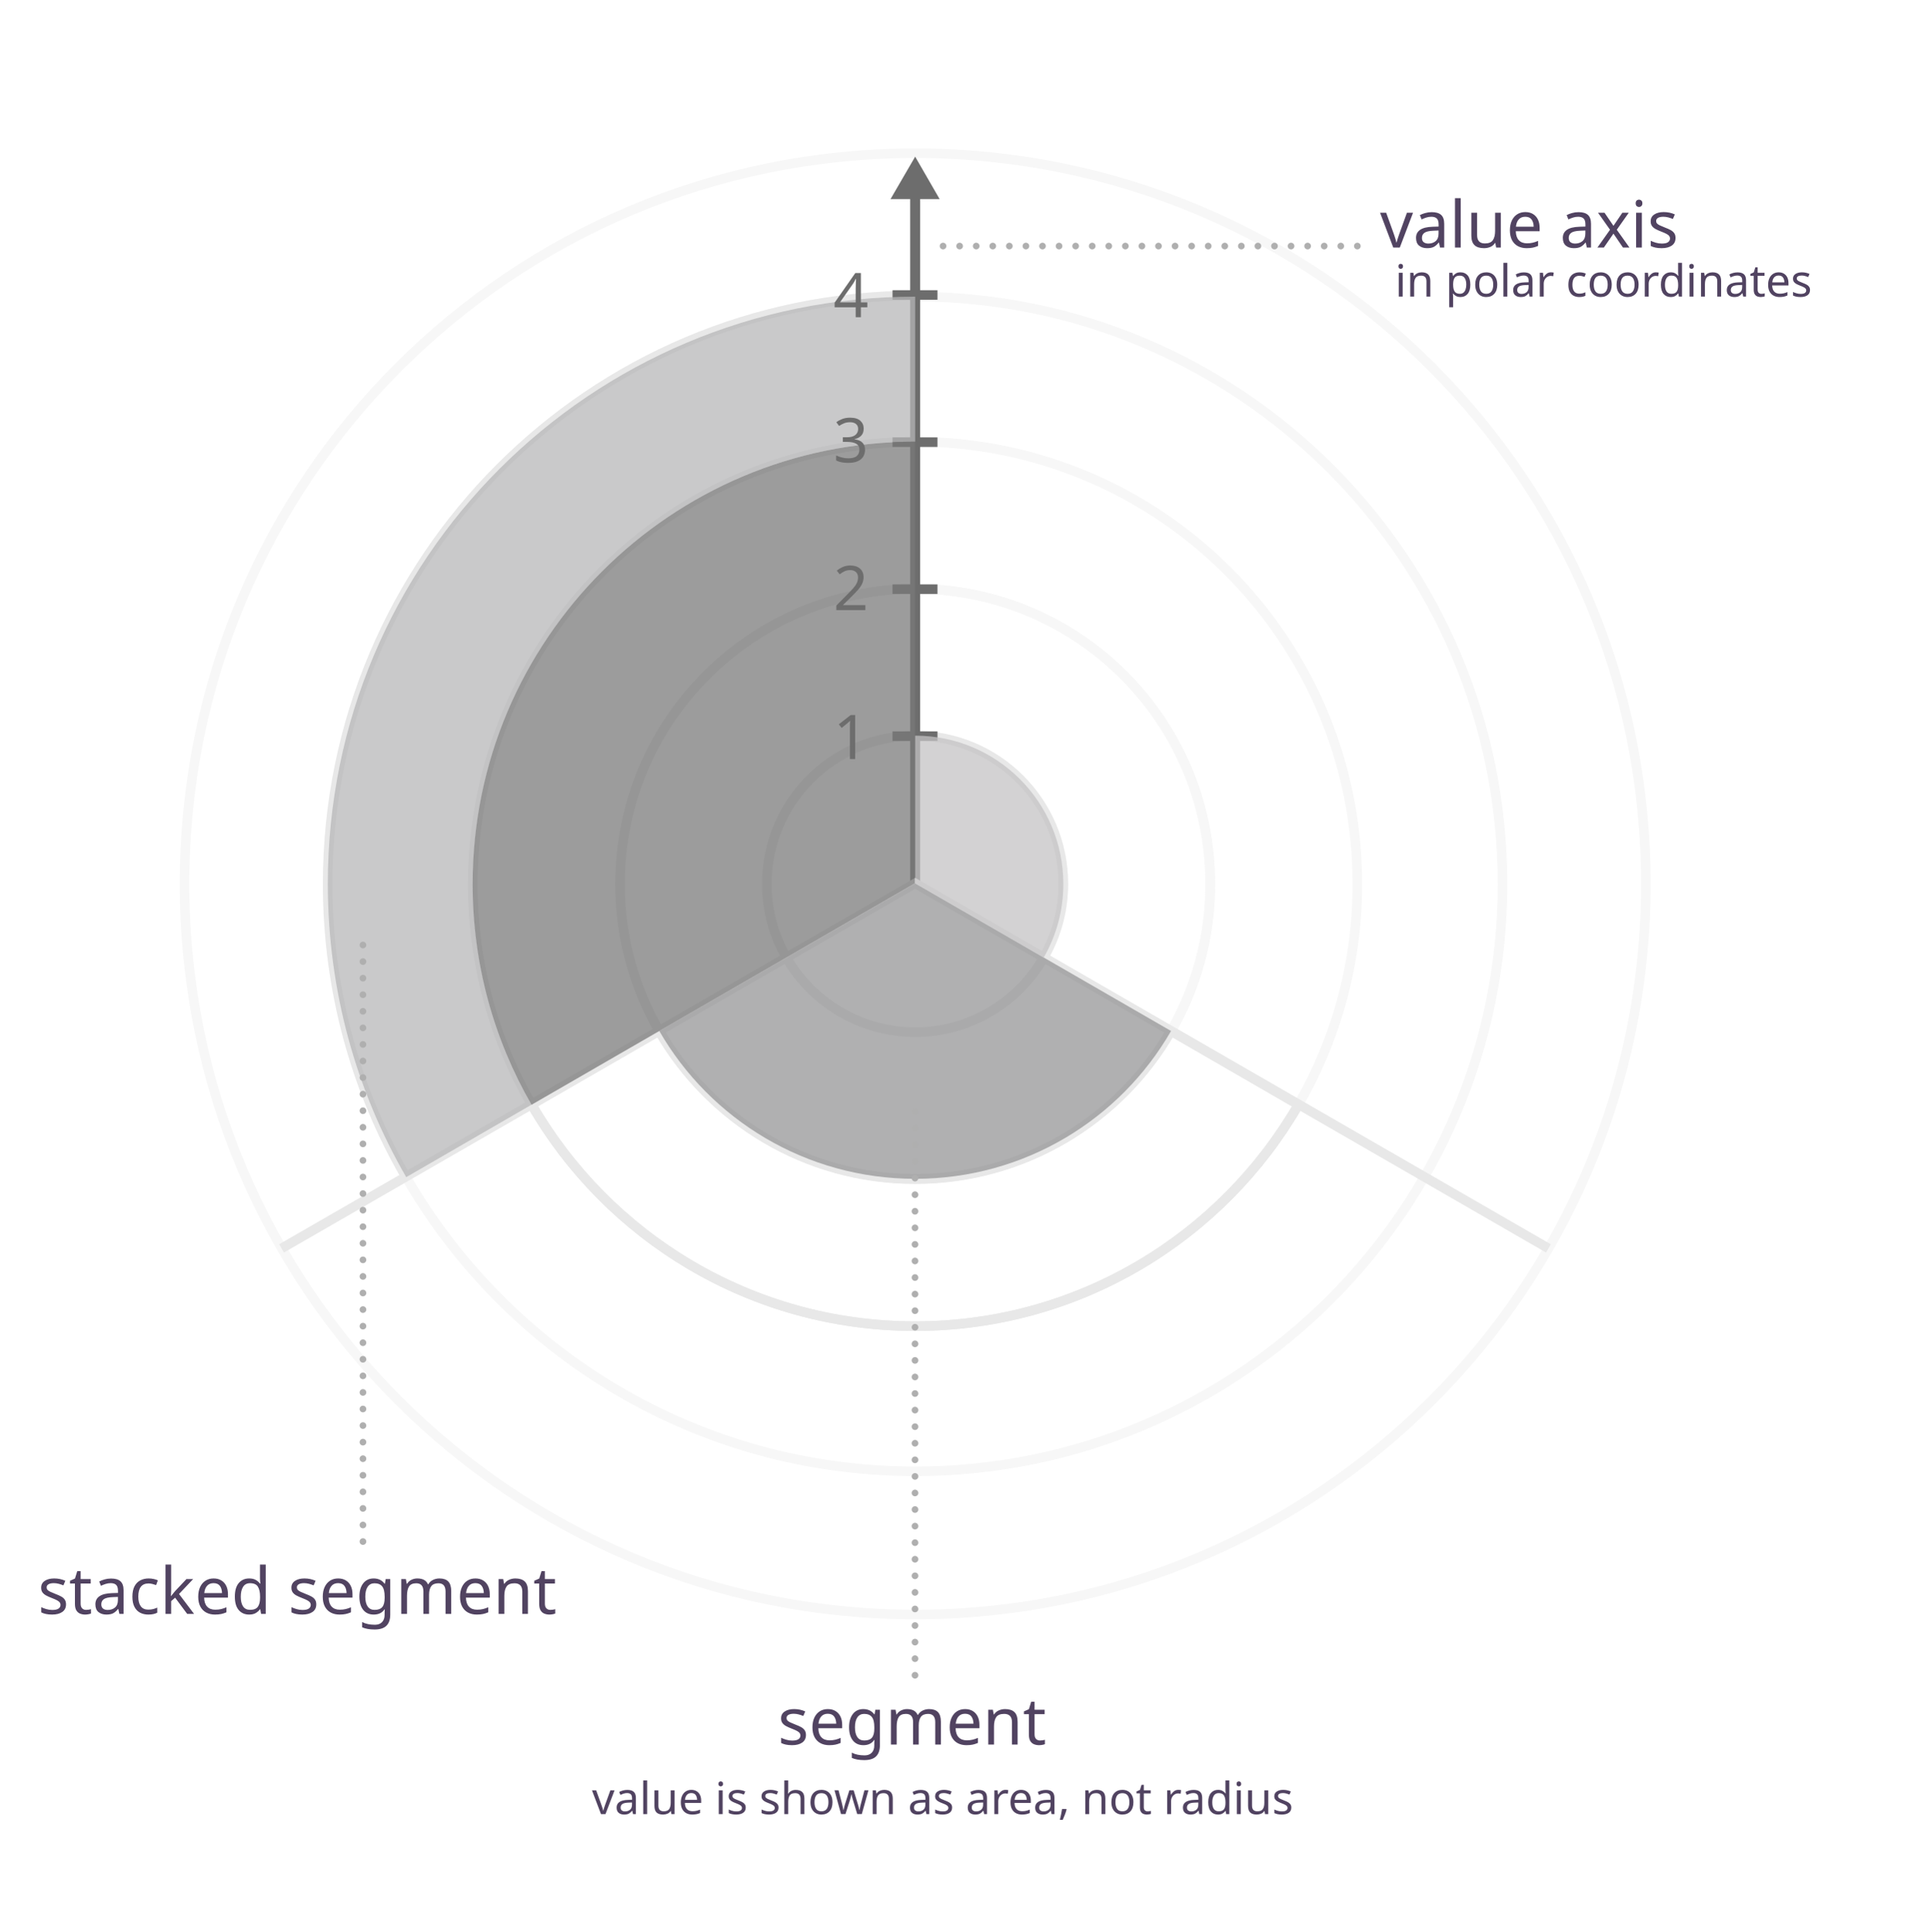
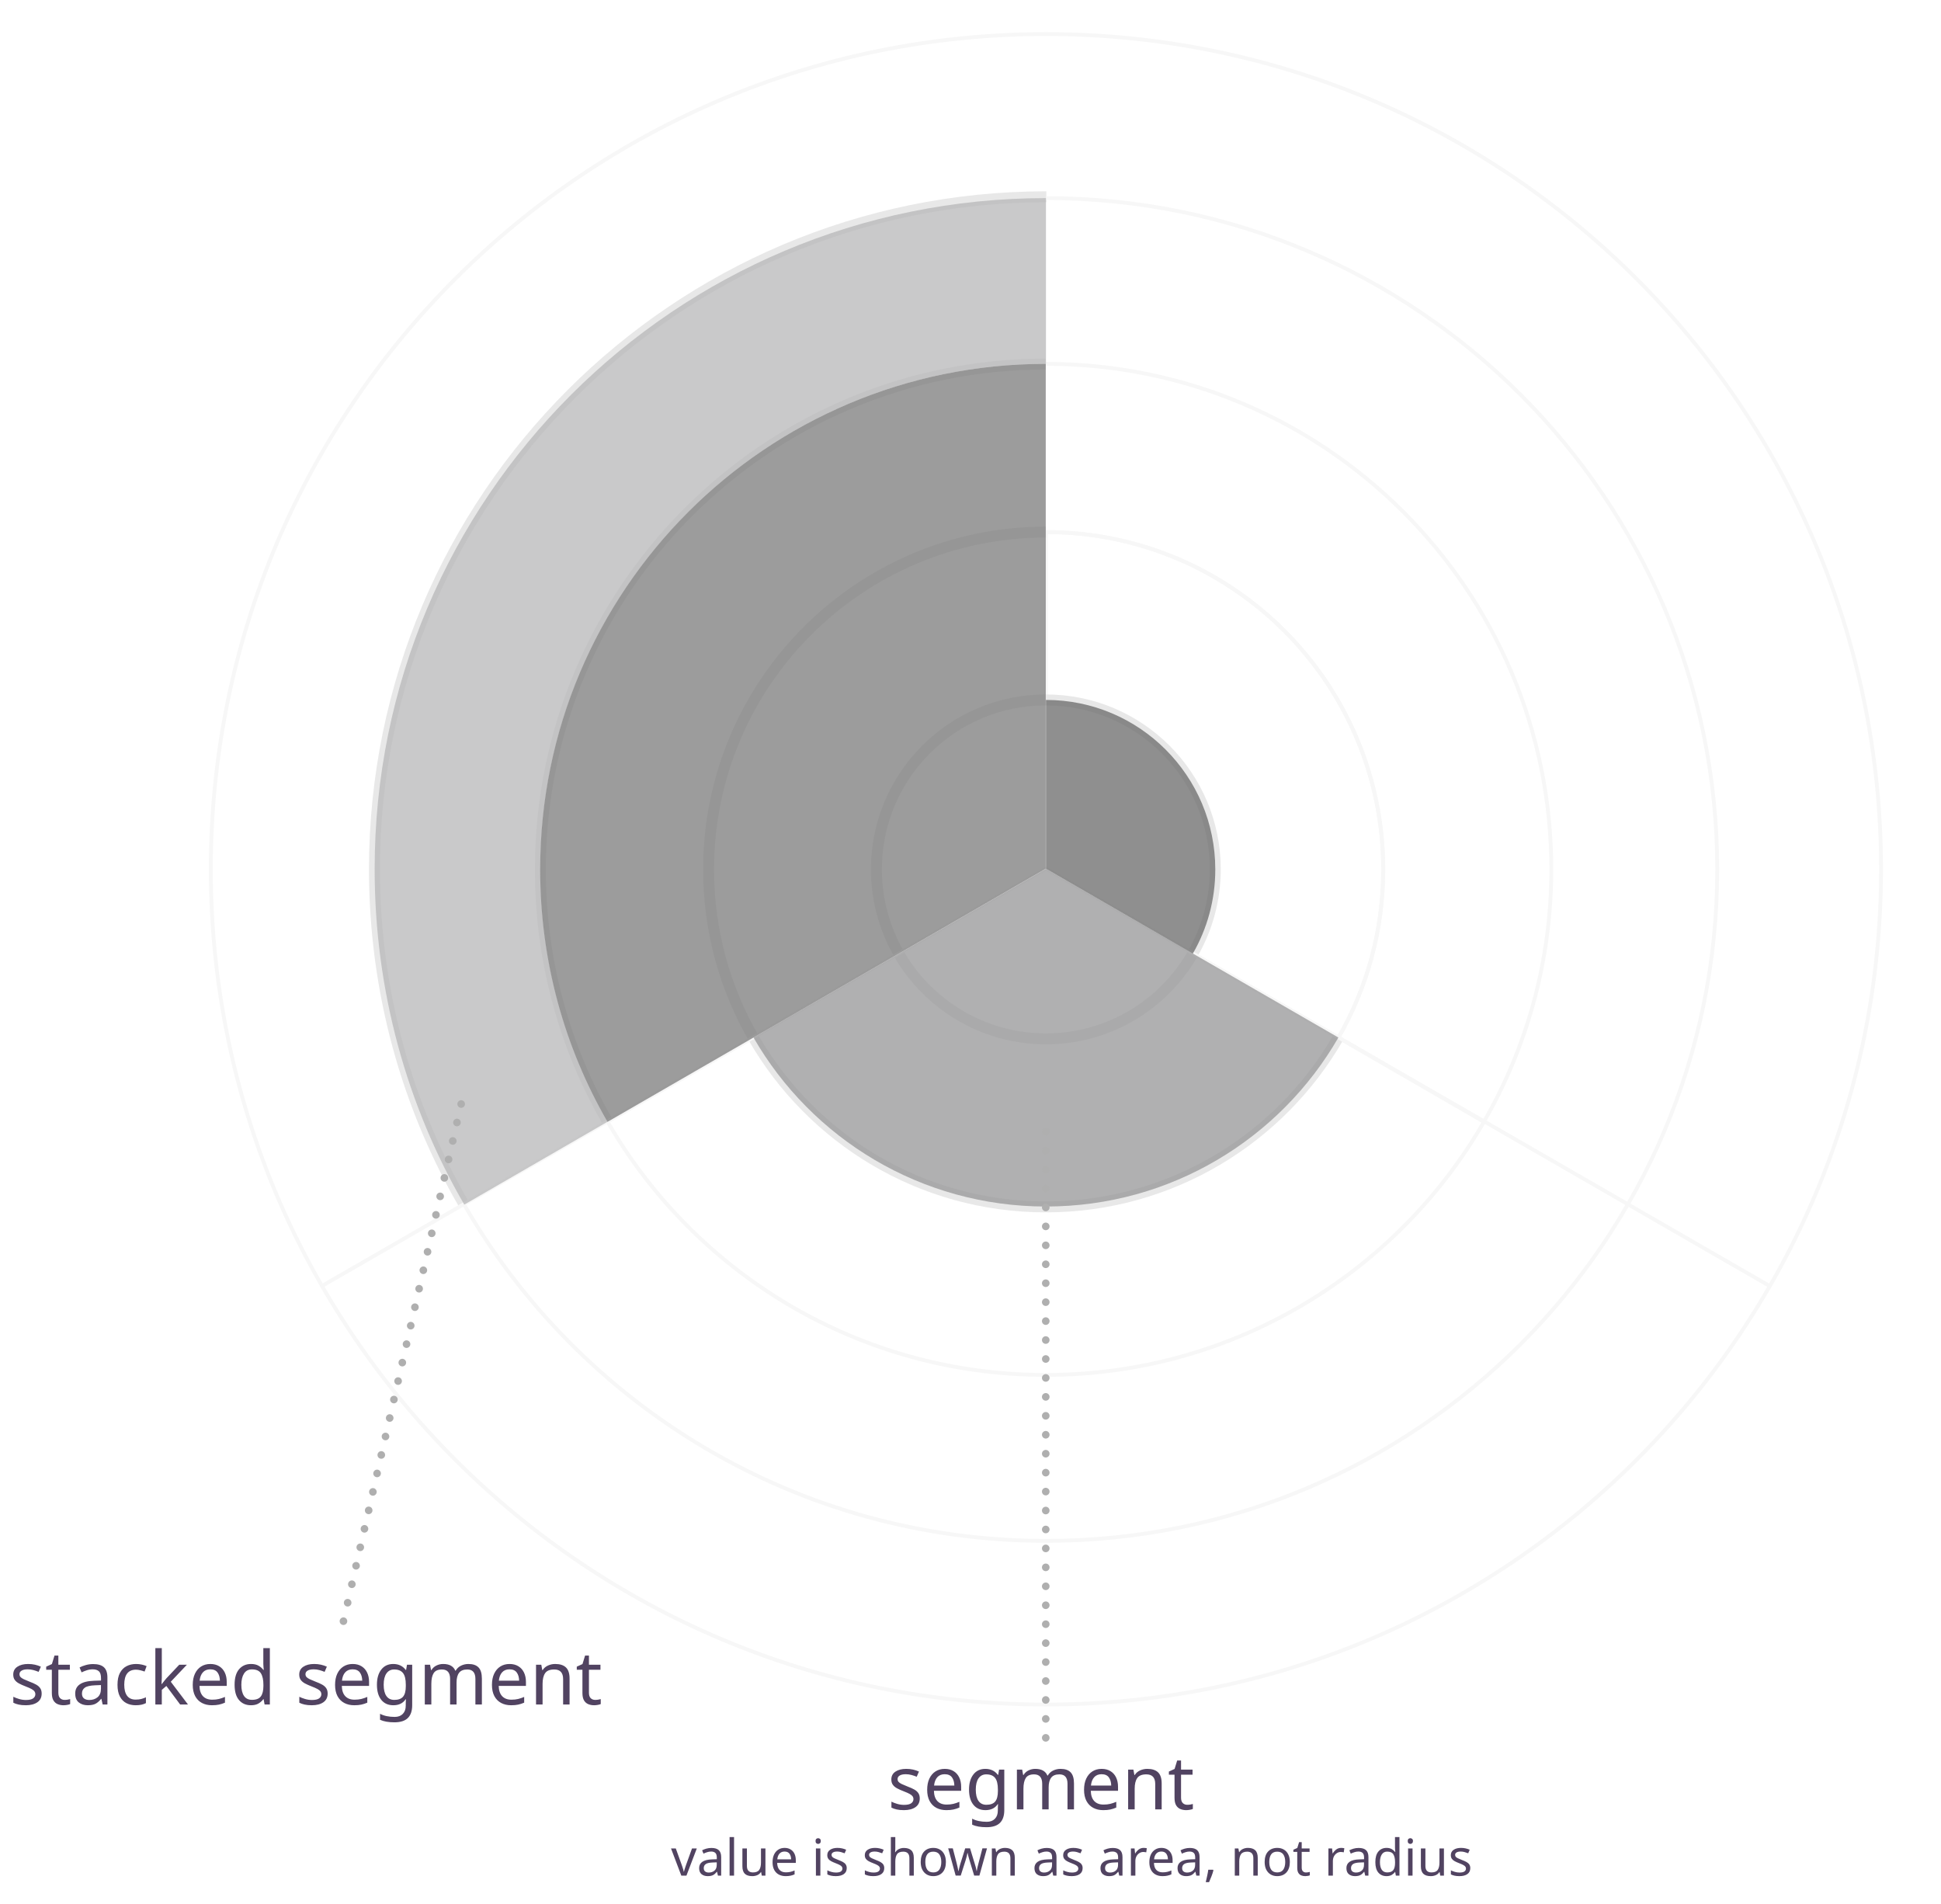
- <svg xmlns="http://www.w3.org/2000/svg" version="1.1" id="Layer_1" x="0px" y="0px" viewBox="0 0 1160 1152" style="enable-background:new 0 0 1160 1152;" xml:space="preserve">
+ <svg xmlns="http://www.w3.org/2000/svg" version="1.1" id="Layer_1" x="0px" y="0px" viewBox="0 0 1020.1 1000.4" style="enable-background:new 0 0 1020.1 1000.4;" xml:space="preserve">
  <style type="text/css">
- 	.st0{fill:none;stroke:#E8E8E8;stroke-width:5.748;stroke-miterlimit:10;}
- 	.st1{fill:none;stroke:#F7F7F7;stroke-width:5.748;stroke-miterlimit:10;}
- 	.st2{fill:none;stroke:#6D6D6D;stroke-width:6;stroke-miterlimit:10;}
- 	.st3{fill:#6D6D6D;}
- 	.st4{fill:none;stroke:#6D6D6D;stroke-width:5.748;stroke-miterlimit:10;}
- 	.st5{opacity:0.74;fill:#B6B6B7;enable-background:new    ;}
- 	.st6{opacity:0.74;fill:#959596;enable-background:new    ;}
- 	.st7{opacity:0.74;fill:#7A797A;enable-background:new    ;}
- 	.st8{opacity:0.74;fill:#C3C2C4;enable-background:new    ;}
- 	.st9{font-family:'RobotoMono-Regular';}
- 	.st10{font-size:36.977px;}
- 	.st11{fill:#514361;}
- 	.st12{font-size:39px;}
- 	.st13{font-family:'Roboto-Italic';}
- 	.st14{font-size:26.685px;}
- 	.st15{fill:none;stroke:#AFAFAF;stroke-width:4;stroke-linecap:round;stroke-miterlimit:10;stroke-dasharray:0,9.954;}
+ 	.st0{fill:none;stroke:#F7F7F7;stroke-width:2;stroke-miterlimit:10;}
+ 	.st1{fill:none;stroke:#E8E8E8;stroke-width:5.748;stroke-miterlimit:10;}
+ 	.st2{opacity:0.74;fill:#B6B6B7;enable-background:new    ;}
+ 	.st3{opacity:0.74;fill:#959596;enable-background:new    ;}
+ 	.st4{opacity:0.74;fill:#7A797A;enable-background:new    ;}
+ 	.st5{opacity:0.74;fill:#686868;enable-background:new    ;}
+ 	.st6{fill:#514361;}
+ 	.st7{font-family:'RobotoMono-Regular';}
+ 	.st8{font-size:39px;}
+ 	.st9{font-family:'Roboto-Italic';}
+ 	.st10{font-size:26.685px;}
+ 	.st11{fill:none;stroke:#AFAFAF;stroke-width:4;stroke-linecap:round;stroke-miterlimit:10;stroke-dasharray:0,9.954;}
</style>
-   <path class="st0" d="M779.9,663.6c-45.9,79.5-131.9,133-230.3,133s-184.4-53.5-230.3-133.1l76.6-44.2c30.6,53.1,88,88.8,153.7,88.8  c65.7,0,123.1-35.7,153.7-88.8L779.9,663.6z" />
-   <path class="st1" d="M726.9,531c0,32.2-8.6,62.4-23.5,88.4l-76.5-44.2c7.5-13,11.8-28.2,11.8-44.2c0-49.2-39.9-89.1-89-89.1v-88.2  C647.6,353.6,726.9,433.1,726.9,531z" />
-   <circle class="st1" cx="549.7" cy="530.9" r="438.9" />
-   <path class="st0" d="M243.9,707.1c-30-51.8-47.1-112-47.1-176.2c0-194.9,158.3-353.4,353.1-353.4" />
-   <path class="st1" d="M549.7,178.2c194.9,0,352.8,158,352.8,352.8s-158,352.8-352.8,352.8c-130.7,0-244.8-71.1-305.7-176.6" />
-   <path class="st0" d="M779.9,663.6c-45.9,79.5-131.9,133-230.2,133c-98.4,0-184.4-53.5-230.3-133" />
-   <path class="st1" d="M549.7,265.3c146.7,0,265.6,118.9,265.6,265.6c0,48.3-12.9,93.6-35.4,132.6" />
-   <path class="st0" d="M319.4,663.6c-22.6-39-35.4-84.3-35.4-132.6c0-146.7,118.9-265.6,265.6-265.6" />
-   <path class="st0" d="M703.3,619.4c-30.6,53.1-88,88.9-153.7,88.9S426.6,672.5,396,619.4" />
-   <path class="st1" d="M549.7,353.7c97.9,0,177.3,79.4,177.3,177.3c0,32.2-8.6,62.4-23.6,88.4" />
-   <path class="st0" d="M396,619.4c-15-26-23.6-56.2-23.6-88.4c0-97.9,79.4-177.3,177.3-177.3" />
-   <path class="st0" d="M626.9,575.2C611.6,602,582.7,620,549.7,620s-61.9-18-77.3-44.7" />
-   <path class="st0" d="M549.7,441.9c49.2,0,89,39.9,89,89c0,16.1-4.3,31.2-11.8,44.3" />
-   <path class="st0" d="M472.4,575.2c-7.5-13-11.8-28.2-11.8-44.3c0-49.2,39.9-89,89-89" />
+   <path class="st0" d="M779.9,589.5C734,669,648,722.5,549.6,722.5S365.2,669,319.3,589.4l76.6-44.2c30.6,53.1,88,88.8,153.7,88.8  s123.1-35.7,153.7-88.8L779.9,589.5z" />
+   <path class="st0" d="M726.9,456.9c0,32.2-8.6,62.4-23.5,88.4l-76.5-44.2c7.5-13,11.8-28.2,11.8-44.2c0-49.2-39.9-89.1-89-89.1v-88.2  C647.6,279.5,726.9,359,726.9,456.9z" />
+   <circle class="st0" cx="549.7" cy="456.8" r="438.9" />
+   <path class="st1" d="M243.9,633c-30-51.8-47.1-112-47.1-176.2c0-194.9,158.3-353.4,353.1-353.4" />
+   <path class="st0" d="M549.7,104.1c194.9,0,352.8,158,352.8,352.8s-158,352.8-352.8,352.8c-130.7,0-244.8-71.1-305.7-176.6" />
+   <path class="st0" d="M549.7,191.2c146.7,0,265.6,118.9,265.6,265.6c0,48.3-12.9,93.6-35.4,132.6" />
+   <path class="st1" d="M319.4,589.5c-22.6-39-35.4-84.3-35.4-132.6c0-146.7,118.9-265.6,265.6-265.6" />
+   <path class="st1" d="M703.3,545.3c-30.6,53.1-88,88.9-153.7,88.9s-123-35.8-153.6-88.9" />
+   <path class="st0" d="M549.7,279.6c97.9,0,177.3,79.4,177.3,177.3c0,32.2-8.6,62.4-23.6,88.4" />
+   <path class="st1" d="M396,545.3c-15-26-23.6-56.2-23.6-88.4c0-97.9,79.4-177.3,177.3-177.3" />
+   <path class="st1" d="M626.9,501.1c-15.3,26.8-44.2,44.8-77.2,44.8s-61.9-18-77.3-44.7" />
+   <path class="st1" d="M549.7,367.8c49.2,0,89,39.9,89,89c0,16.1-4.3,31.2-11.8,44.3" />
+   <path class="st1" d="M472.4,501.1c-7.5-13-11.8-28.2-11.8-44.3c0-49.2,39.9-89,89-89" />
+   <polyline class="st0" points="169.1,675.8 549.7,456.5 930.1,675.8 " />
+   <path class="st2" d="M549.7,104.1v87.1C402.9,191.2,284,310.1,284,456.8c0,48.3,12.9,93.6,35.4,132.6L244,633  c-30-51.8-47.1-112-47.1-176.2C196.8,262,354.8,104.1,549.7,104.1z" />
+   <path class="st3" d="M549.7,456.5L396,545.2c30.6,53.1,88,88.8,153.7,88.8s123.1-35.7,153.7-88.8L549.7,456.5z" />
+   <path class="st4" d="M283.9,456.9c0,48.3,12.9,93.6,35.4,132.6l230.3-133V191.2C402.9,191.2,283.9,310.1,283.9,456.9z" />
+   <path class="st5" d="M638.7,456.9c0,16.1-4.3,31.2-11.8,44.2l-77.2-44.6v-88.7C598.8,367.8,638.7,407.7,638.7,456.9z" />
  <g>
    <g>
-       <line class="st2" x1="549.7" y1="530.6" x2="549.7" y2="115.3" />
-       <g>
-         <polygon class="st3" points="564.4,119.6 549.7,94.1 534.9,119.6    " />
-       </g>
+       <text transform="matrix(1 0 0 1 466.4594 950.8005)" class="st6 st7 st8">segment</text>
    </g>
  </g>
-   <polyline class="st0" points="169.1,749.9 549.7,530.6 930.1,749.9 " />
-   <g>
-     <line class="st4" x1="536.1" y1="442.2" x2="563.1" y2="442.2" />
-     <line class="st4" x1="536.1" y1="353.9" x2="563.1" y2="353.9" />
-     <line class="st4" x1="536.1" y1="265.6" x2="563.1" y2="265.6" />
-     <line class="st4" x1="536.1" y1="177.2" x2="563.1" y2="177.2" />
-   </g>
-   <path class="st5" d="M549.7,178.2v87.1C402.9,265.3,284,384.2,284,530.9c0,48.3,12.9,93.6,35.4,132.6L244,707.1  c-30-51.8-47.1-112-47.1-176.2C196.8,336.1,354.8,178.2,549.7,178.2z" />
-   <path class="st6" d="M549.7,530.6l-153.7,88.7c30.6,53.1,88,88.8,153.7,88.8c65.7,0,123.1-35.7,153.7-88.8L549.7,530.6z" />
-   <path class="st7" d="M283.9,531c0,48.3,12.9,93.6,35.4,132.6l230.3-133V265.3C402.9,265.3,283.9,384.2,283.9,531z" />
-   <path class="st8" d="M638.7,531c0,16.1-4.3,31.2-11.8,44.2l-77.2-44.6v-88.7C598.8,441.9,638.7,481.8,638.7,531z" />
-   <g>
-     <text transform="matrix(1 0 0 1 500.5498 455.9307)" class="st3 st9 st10">1</text>
-   </g>
-   <g>
-     <text transform="matrix(1 0 0 1 500.5498 366.4565)" class="st3 st9 st10">2</text>
-   </g>
-   <g>
-     <text transform="matrix(1 0 0 1 500.5498 277.6675)" class="st3 st9 st10">3</text>
-   </g>
-   <g>
-     <text transform="matrix(1 0 0 1 500.5498 190.5552)" class="st3 st9 st10">4</text>
-   </g>
+   <text transform="matrix(1 0 0 1 352.6491 985.6091)" class="st6 st9 st10">value is shown as area, not radius</text>
  <g>
    <g>
-       <text transform="matrix(1 0 0 1 828.9443 148.6816)" class="st11 st9 st12">value axis</text>
+       <text transform="matrix(1 0 0 1 4.9734 895.6846)" class="st6 st7 st8">stacked segment</text>
    </g>
  </g>
-   <text transform="matrix(1 0 0 1 837.915 178.1558)" class="st11 st13 st14">in polar coordinates</text>
-   <line class="st15" x1="815.3" y1="147.8" x2="558.2" y2="147.8" />
-   <g>
-     <g>
-       <text transform="matrix(1 0 0 1 467.1768 1047.916)" class="st11 st9 st12">segment</text>
-     </g>
-   </g>
-   <text transform="matrix(1 0 0 1 355.5684 1089.725)" class="st11 st13 st14">value is shown as area, not radius</text>
-   <g>
-     <g>
-       <text transform="matrix(1 0 0 1 22.7376 969.4608)" class="st11 st9 st12">stacked segment</text>
-     </g>
-   </g>
-   <line class="st15" x1="549.6" y1="1006.3" x2="549.6" y2="664.5" />
-   <line class="st15" x1="218" y1="926" x2="218" y2="559.3" />
+   <line class="st11" x1="549.6" y1="913.2" x2="549.6" y2="590.4" />
+   <line class="st11" x1="180.5" y1="851.9" x2="244" y2="573" />
</svg>
